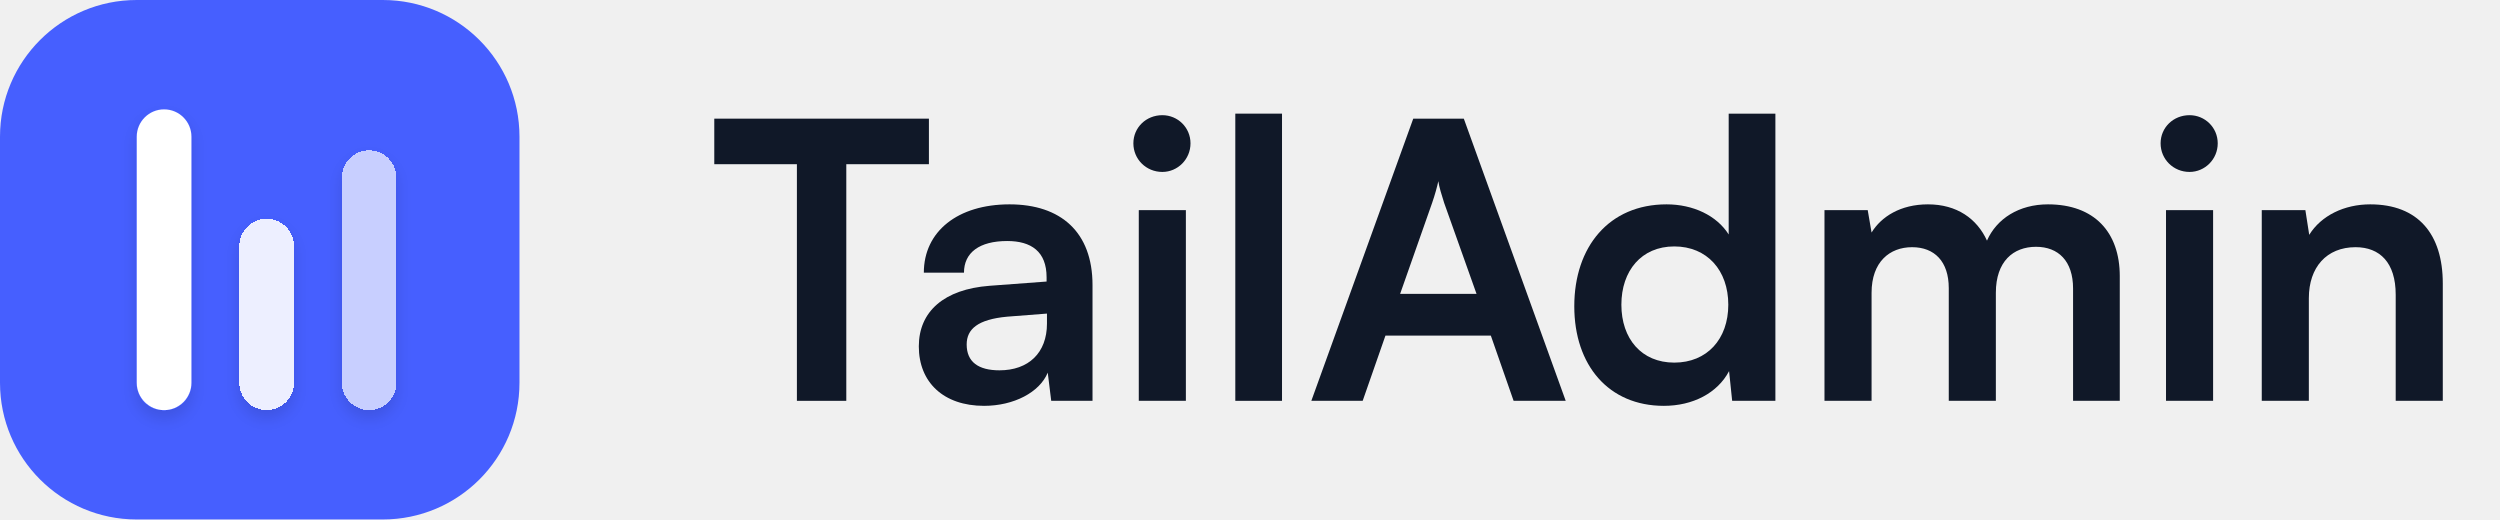
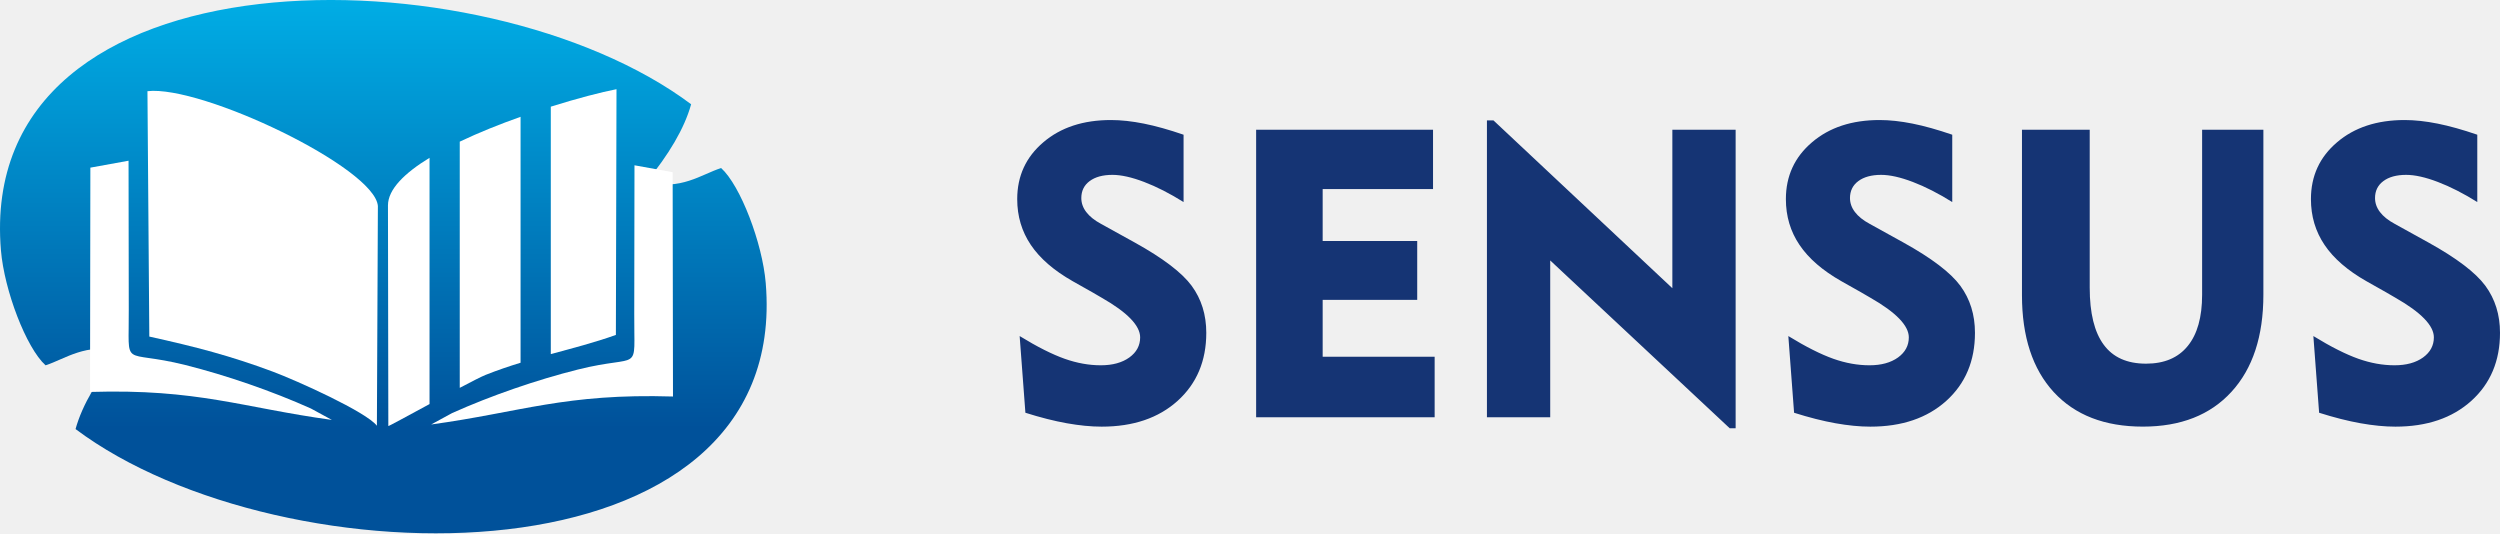
- <svg xmlns="http://www.w3.org/2000/svg" width="154" height="32" viewBox="0 0 154 32" fill="none">
-   <path d="M0 8.421C0 3.77 3.77 0 8.421 0H23.579C28.23 0 32 3.77 32 8.421V23.579C32 28.23 28.23 32 23.579 32H8.421C3.77 32 0 28.23 0 23.579V8.421Z" fill="#465FFF" />
-   <g filter="url(#filter0_d_1624_24907)">
-     <path d="M8.424 8.422C8.424 7.491 9.178 6.737 10.108 6.737V6.737C11.038 6.737 11.792 7.491 11.792 8.422V23.579C11.792 24.51 11.038 25.264 10.108 25.264V25.264C9.178 25.264 8.424 24.51 8.424 23.579V8.422Z" fill="white" />
-   </g>
-   <g filter="url(#filter1_d_1624_24907)">
-     <path d="M14.742 15.157C14.742 14.227 15.496 13.473 16.426 13.473V13.473C17.357 13.473 18.111 14.227 18.111 15.157V23.578C18.111 24.508 17.357 25.262 16.426 25.262V25.262C15.496 25.262 14.742 24.508 14.742 23.578V15.157Z" fill="white" fill-opacity="0.9" shape-rendering="crispEdges" />
-   </g>
-   <g filter="url(#filter2_d_1624_24907)">
-     <path d="M21.055 10.946C21.055 10.016 21.809 9.262 22.739 9.262V9.262C23.669 9.262 24.423 10.016 24.423 10.946V23.578C24.423 24.508 23.669 25.262 22.739 25.262V25.262C21.809 25.262 21.055 24.508 21.055 23.578V10.946Z" fill="white" fill-opacity="0.7" shape-rendering="crispEdges" />
-   </g>
-   <path d="M44 10.115H49.089V24.691H52.132V10.115H57.221V7.309H44V10.115Z" fill="#101828" />
-   <path d="M60.617 25C62.448 25 64.042 24.168 64.541 22.955L64.755 24.691H67.299V17.558C67.299 14.3 65.349 12.588 62.187 12.588C59.001 12.588 56.908 14.252 56.908 16.797H59.381C59.381 15.56 60.332 14.847 62.044 14.847C63.519 14.847 64.47 15.489 64.47 17.082V17.343L60.95 17.605C58.168 17.819 56.599 19.174 56.599 21.338C56.599 23.549 58.121 25 60.617 25ZM61.569 22.812C60.261 22.812 59.547 22.289 59.547 21.219C59.547 20.268 60.237 19.674 62.044 19.507L64.493 19.317V19.935C64.493 21.742 63.352 22.812 61.569 22.812Z" fill="#101828" />
-   <path d="M71.6 10.591C72.551 10.591 73.335 9.806 73.335 8.831C73.335 7.856 72.551 7.095 71.6 7.095C70.601 7.095 69.816 7.856 69.816 8.831C69.816 9.806 70.601 10.591 71.6 10.591ZM70.149 24.691H73.05V12.944H70.149V24.691Z" fill="#101828" />
-   <path d="M78.972 24.691V7H76.095V24.691H78.972Z" fill="#101828" />
-   <path d="M83.941 24.691L85.344 20.672H91.835L93.238 24.691H96.448L90.171 7.309H87.056L80.778 24.691H83.941ZM88.221 12.493C88.387 12.017 88.53 11.494 88.601 11.161C88.649 11.518 88.815 12.041 88.958 12.493L90.955 18.104H86.247L88.221 12.493Z" fill="#101828" />
-   <path d="M102.493 25C104.276 25 105.798 24.215 106.511 22.86L106.701 24.691H109.364V7H106.487V14.443C105.75 13.277 104.3 12.588 102.659 12.588C99.116 12.588 96.976 15.203 96.976 18.865C96.976 22.503 99.092 25 102.493 25ZM103.135 22.337C101.113 22.337 99.877 20.863 99.877 18.77C99.877 16.678 101.113 15.18 103.135 15.18C105.156 15.18 106.463 16.654 106.463 18.77C106.463 20.886 105.156 22.337 103.135 22.337Z" fill="#101828" />
-   <path d="M115.289 24.691V18.033C115.289 16.131 116.406 15.227 117.785 15.227C119.164 15.227 120.044 16.107 120.044 17.748V24.691H122.945V18.033C122.945 16.107 124.015 15.203 125.418 15.203C126.797 15.203 127.701 16.083 127.701 17.771V24.691H130.578V17.011C130.578 14.3 129.008 12.588 126.155 12.588C124.372 12.588 122.993 13.468 122.398 14.823C121.78 13.468 120.543 12.588 118.76 12.588C117.072 12.588 115.883 13.349 115.289 14.324L115.051 12.944H112.388V24.691H115.289Z" fill="#101828" />
-   <path d="M134.876 10.591C135.827 10.591 136.612 9.806 136.612 8.831C136.612 7.856 135.827 7.095 134.876 7.095C133.877 7.095 133.093 7.856 133.093 8.831C133.093 9.806 133.877 10.591 134.876 10.591ZM133.426 24.691H136.327V12.944H133.426V24.691Z" fill="#101828" />
-   <path d="M142.225 24.691V18.366C142.225 16.464 143.318 15.227 145.102 15.227C146.6 15.227 147.575 16.178 147.575 18.152V24.691H150.476V17.462C150.476 14.419 148.954 12.588 146.005 12.588C144.412 12.588 142.985 13.277 142.248 14.466L142.011 12.944H139.324V24.691H142.225Z" fill="#101828" />
+ <svg xmlns="http://www.w3.org/2000/svg" width="150" height="32" viewBox="0 0 150 32" fill="none">
+   <path fill-rule="evenodd" clip-rule="evenodd" d="M0.056 15.016C0.256 17.42 1.572 20.867 2.733 21.919C3.915 21.541 5.164 20.546 7.227 21.075C5.889 22.696 4.935 24.286 4.533 25.744C16.935 35.04 47.481 35.402 45.944 16.984C45.744 14.581 44.428 11.133 43.267 10.082C42.085 10.459 40.836 11.454 38.773 10.925C40.111 9.303 41.065 7.713 41.468 6.256C29.065 -3.041 -1.481 -3.402 0.056 15.016Z" fill="url(#paint0_linear_356_1240)" />
+   <path fill-rule="evenodd" clip-rule="evenodd" d="M8.847 5.471L8.959 20.194C11.76 20.814 13.831 21.351 16.365 22.297C17.795 22.83 21.988 24.718 22.614 25.546L22.673 12.359C22.486 10.058 12.098 5.098 8.847 5.471Z" fill="white" />
+   <path fill-rule="evenodd" clip-rule="evenodd" d="M23.278 12.327L23.3 25.562C23.3 25.589 24.469 24.949 25.772 24.244V9.469C24.283 10.377 23.276 11.357 23.278 12.327ZM27.585 23.271C28.302 22.892 28.894 22.59 29.14 22.492C29.854 22.209 30.55 21.973 31.234 21.764V7.008C29.993 7.449 28.729 7.953 27.585 8.499V23.271ZM33.048 21.246C34.357 20.891 35.644 20.561 36.953 20.096L36.99 5.351C36.08 5.529 34.649 5.897 33.048 6.4V21.246Z" fill="white" />
+   <path fill-rule="evenodd" clip-rule="evenodd" d="M5.422 10.059L5.402 23.517C11.88 23.318 14.529 24.457 19.913 25.195L18.654 24.51C16.308 23.459 13.579 22.518 11.118 21.901C7.229 20.925 7.752 22.248 7.726 18.55L7.713 9.643L5.422 10.059Z" fill="white" />
+   <path fill-rule="evenodd" clip-rule="evenodd" d="M40.359 10.333L40.379 23.791C33.901 23.592 31.253 24.732 25.869 25.469L27.127 24.784C29.473 23.733 32.202 22.792 34.663 22.175C38.553 21.199 38.03 22.522 38.055 18.824L38.069 9.917L40.359 10.333Z" fill="white" />
+   <path d="M61.179 20.163C62.237 20.813 63.138 21.264 63.881 21.527C64.619 21.788 65.341 21.917 66.048 21.917C66.758 21.917 67.33 21.759 67.764 21.446C68.194 21.134 68.409 20.732 68.409 20.241C68.409 19.538 67.642 18.742 66.104 17.865C65.856 17.722 65.665 17.609 65.532 17.532L64.367 16.875C63.236 16.233 62.396 15.506 61.852 14.698C61.305 13.889 61.033 12.972 61.033 11.949C61.033 10.56 61.556 9.423 62.603 8.534C63.645 7.645 64.997 7.202 66.652 7.202C67.264 7.202 67.926 7.275 68.636 7.417C69.35 7.56 70.142 7.783 71.014 8.083V12.123C70.182 11.604 69.395 11.202 68.649 10.918C67.903 10.633 67.27 10.492 66.746 10.492C66.165 10.492 65.711 10.618 65.378 10.866C65.045 11.113 64.879 11.455 64.879 11.881C64.879 12.181 64.976 12.462 65.175 12.722C65.374 12.986 65.67 13.222 66.068 13.436L68.088 14.553C69.78 15.491 70.916 16.356 71.5 17.148C72.084 17.944 72.377 18.883 72.377 19.97C72.377 21.652 71.805 23.012 70.661 24.047C69.512 25.083 67.995 25.599 66.1 25.599C65.459 25.599 64.762 25.529 64.007 25.395C63.256 25.261 62.425 25.05 61.524 24.765L61.179 20.165L61.179 20.163ZM75.368 25.036V7.785H85.982V11.342H79.36V14.461H85.033V17.994H79.36V21.405H86.079V25.035H75.368V25.036ZM89.216 25.036V7.225H89.609L100.341 17.292V7.785H104.138V25.694H103.781L93.013 15.627V25.035H89.216V25.036ZM107.299 20.163C108.358 20.813 109.259 21.264 110.002 21.527C110.74 21.788 111.462 21.917 112.169 21.917C112.879 21.917 113.451 21.759 113.885 21.446C114.314 21.134 114.529 20.732 114.529 20.241C114.529 19.538 113.762 18.742 112.225 17.865C111.977 17.722 111.786 17.609 111.653 17.532L110.488 16.875C109.356 16.233 108.516 15.506 107.973 14.698C107.425 13.889 107.153 12.972 107.153 11.949C107.153 10.56 107.677 9.423 108.724 8.534C109.766 7.645 111.117 7.202 112.773 7.202C113.385 7.202 114.047 7.275 114.757 7.417C115.471 7.56 116.262 7.783 117.135 8.083V12.123C116.303 11.604 115.516 11.202 114.77 10.918C114.023 10.633 113.391 10.492 112.867 10.492C112.286 10.492 111.832 10.618 111.499 10.866C111.166 11.113 110.999 11.455 110.999 11.881C110.999 12.181 111.097 12.462 111.296 12.722C111.495 12.986 111.791 13.222 112.189 13.436L114.209 14.553C115.9 15.491 117.037 16.356 117.621 17.148C118.205 17.944 118.498 18.883 118.498 19.97C118.498 21.652 117.926 23.012 116.782 24.047C115.633 25.083 114.116 25.599 112.221 25.599C111.58 25.599 110.882 25.529 110.128 25.395C109.377 25.261 108.545 25.05 107.645 24.765L107.3 20.165L107.299 20.163ZM125.383 7.786V17.264C125.383 18.786 125.663 19.928 126.223 20.683C126.779 21.443 127.627 21.82 128.764 21.82C129.855 21.82 130.691 21.467 131.263 20.761C131.839 20.058 132.127 19.031 132.127 17.683V7.786H135.803V17.683C135.803 20.172 135.165 22.116 133.888 23.509C132.614 24.902 130.84 25.597 128.573 25.597C126.281 25.597 124.499 24.907 123.225 23.526C121.955 22.145 121.318 20.204 121.318 17.706V7.786H125.384H125.383ZM138.802 20.163C139.86 20.813 140.761 21.264 141.504 21.527C142.242 21.788 142.964 21.917 143.671 21.917C144.381 21.917 144.953 21.759 145.387 21.446C145.816 21.134 146.032 20.732 146.032 20.241C146.032 19.538 145.265 18.742 143.727 17.865C143.479 17.722 143.288 17.609 143.155 17.532L141.99 16.875C140.859 16.233 140.019 15.506 139.475 14.698C138.928 13.889 138.656 12.972 138.656 11.949C138.656 10.56 139.179 9.423 140.226 8.534C141.268 7.645 142.62 7.202 144.275 7.202C144.887 7.202 145.549 7.275 146.259 7.417C146.973 7.56 147.765 7.783 148.637 8.083V12.123C147.805 11.604 147.018 11.202 146.272 10.918C145.526 10.633 144.893 10.492 144.369 10.492C143.788 10.492 143.334 10.618 143.001 10.866C142.668 11.113 142.502 11.455 142.502 11.881C142.502 12.181 142.599 12.462 142.798 12.722C142.997 12.986 143.293 13.222 143.691 13.436L145.711 14.553C147.403 15.491 148.539 16.356 149.123 17.148C149.707 17.944 150 18.883 150 19.97C150 21.652 149.428 23.012 148.284 24.047C147.135 25.083 145.618 25.599 143.723 25.599C143.082 25.599 142.385 25.529 141.63 25.395C140.879 25.261 140.047 25.05 139.147 24.765L138.802 20.165L138.802 20.163Z" fill="#153474" />
  <defs>
-     <filter id="filter0_d_1624_24907" x="7.424" y="6.237" width="5.368" height="20.526" filterUnits="userSpaceOnUse" color-interpolation-filters="sRGB">
-       <feFlood flood-opacity="0" result="BackgroundImageFix" />
-       <feColorMatrix in="SourceAlpha" type="matrix" values="0 0 0 0 0 0 0 0 0 0 0 0 0 0 0 0 0 0 127 0" result="hardAlpha" />
-       <feOffset dy="0.5" />
-       <feGaussianBlur stdDeviation="0.5" />
-       <feComposite in2="hardAlpha" operator="out" />
-       <feColorMatrix type="matrix" values="0 0 0 0 0 0 0 0 0 0 0 0 0 0 0 0 0 0 0.12 0" />
-       <feBlend mode="normal" in2="BackgroundImageFix" result="effect1_dropShadow_1624_24907" />
-       <feBlend mode="normal" in="SourceGraphic" in2="effect1_dropShadow_1624_24907" result="shape" />
-     </filter>
-     <filter id="filter1_d_1624_24907" x="13.742" y="12.973" width="5.368" height="13.79" filterUnits="userSpaceOnUse" color-interpolation-filters="sRGB">
-       <feFlood flood-opacity="0" result="BackgroundImageFix" />
-       <feColorMatrix in="SourceAlpha" type="matrix" values="0 0 0 0 0 0 0 0 0 0 0 0 0 0 0 0 0 0 127 0" result="hardAlpha" />
-       <feOffset dy="0.5" />
-       <feGaussianBlur stdDeviation="0.5" />
-       <feComposite in2="hardAlpha" operator="out" />
-       <feColorMatrix type="matrix" values="0 0 0 0 0 0 0 0 0 0 0 0 0 0 0 0 0 0 0.12 0" />
-       <feBlend mode="normal" in2="BackgroundImageFix" result="effect1_dropShadow_1624_24907" />
-       <feBlend mode="normal" in="SourceGraphic" in2="effect1_dropShadow_1624_24907" result="shape" />
-     </filter>
-     <filter id="filter2_d_1624_24907" x="20.055" y="8.762" width="5.368" height="18" filterUnits="userSpaceOnUse" color-interpolation-filters="sRGB">
-       <feFlood flood-opacity="0" result="BackgroundImageFix" />
-       <feColorMatrix in="SourceAlpha" type="matrix" values="0 0 0 0 0 0 0 0 0 0 0 0 0 0 0 0 0 0 127 0" result="hardAlpha" />
-       <feOffset dy="0.5" />
-       <feGaussianBlur stdDeviation="0.5" />
-       <feComposite in2="hardAlpha" operator="out" />
-       <feColorMatrix type="matrix" values="0 0 0 0 0 0 0 0 0 0 0 0 0 0 0 0 0 0 0.12 0" />
-       <feBlend mode="normal" in2="BackgroundImageFix" result="effect1_dropShadow_1624_24907" />
-       <feBlend mode="normal" in="SourceGraphic" in2="effect1_dropShadow_1624_24907" result="shape" />
-     </filter>
+     <linearGradient id="paint0_linear_356_1240" x1="20.733" y1="25.728" x2="20.733" y2="0" gradientUnits="userSpaceOnUse">
+       <stop stop-color="#00519A" />
+       <stop offset="1" stop-color="#00ADE5" />
+     </linearGradient>
  </defs>
</svg>
